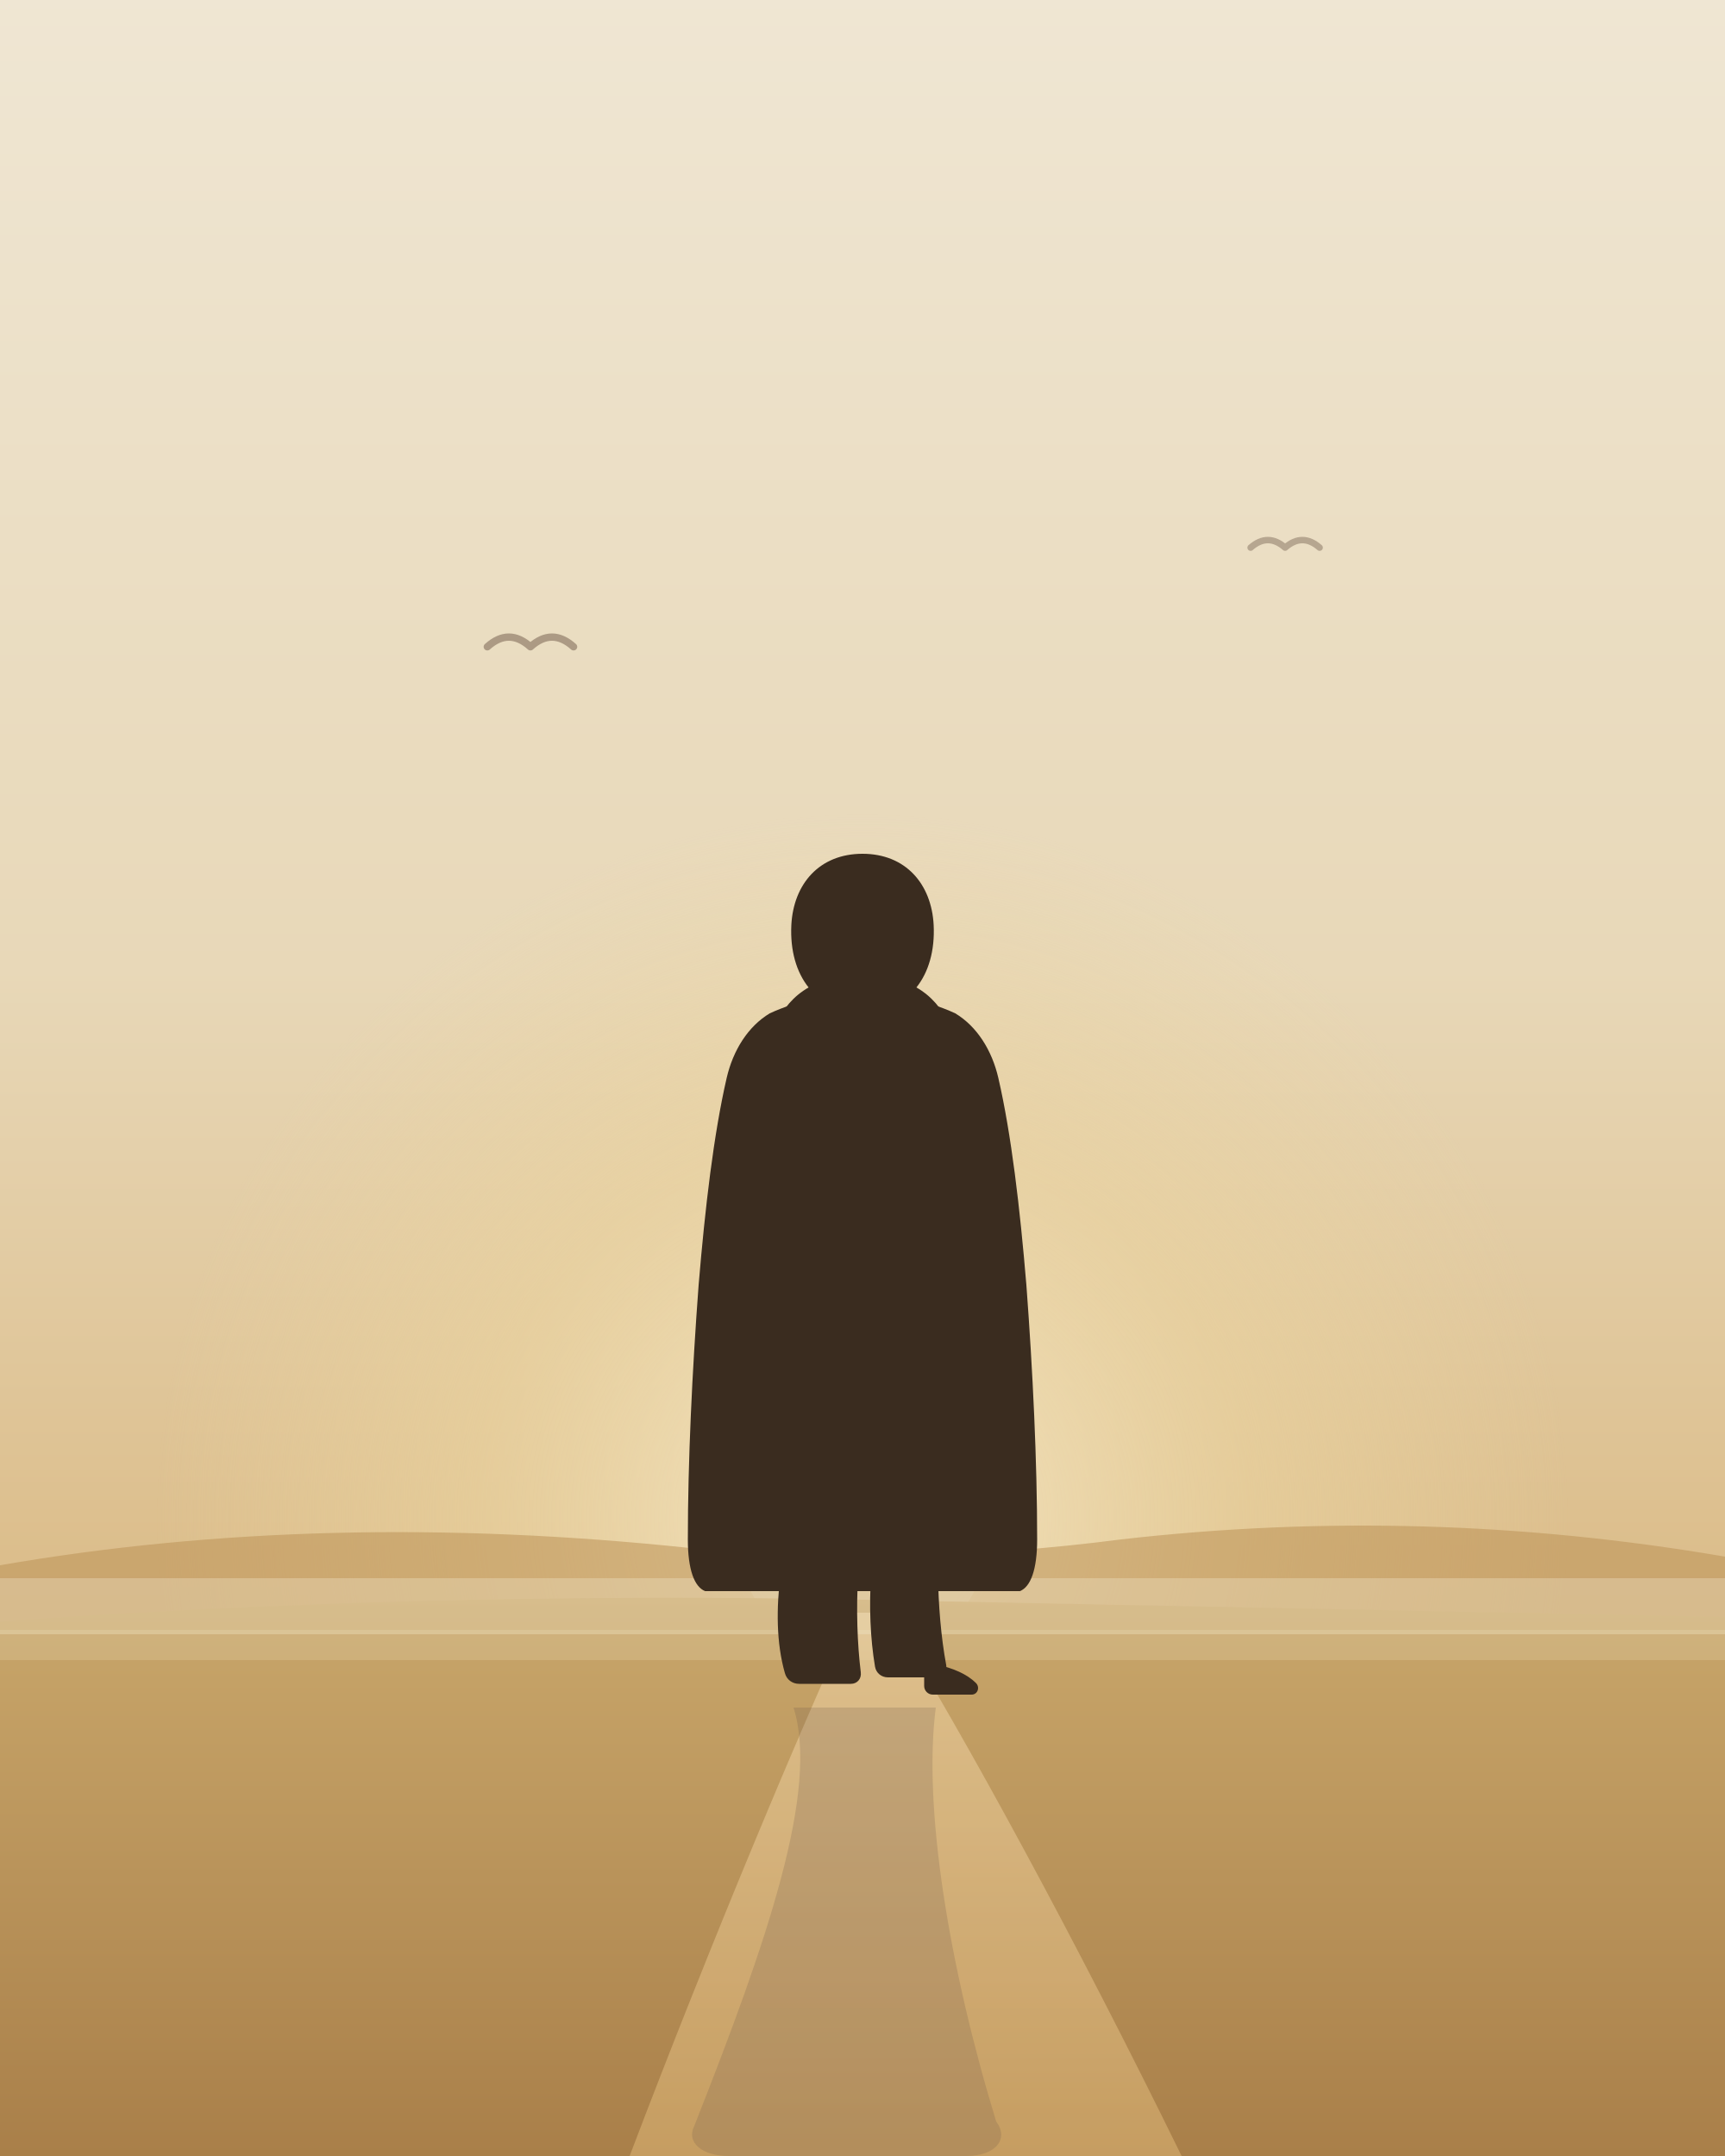
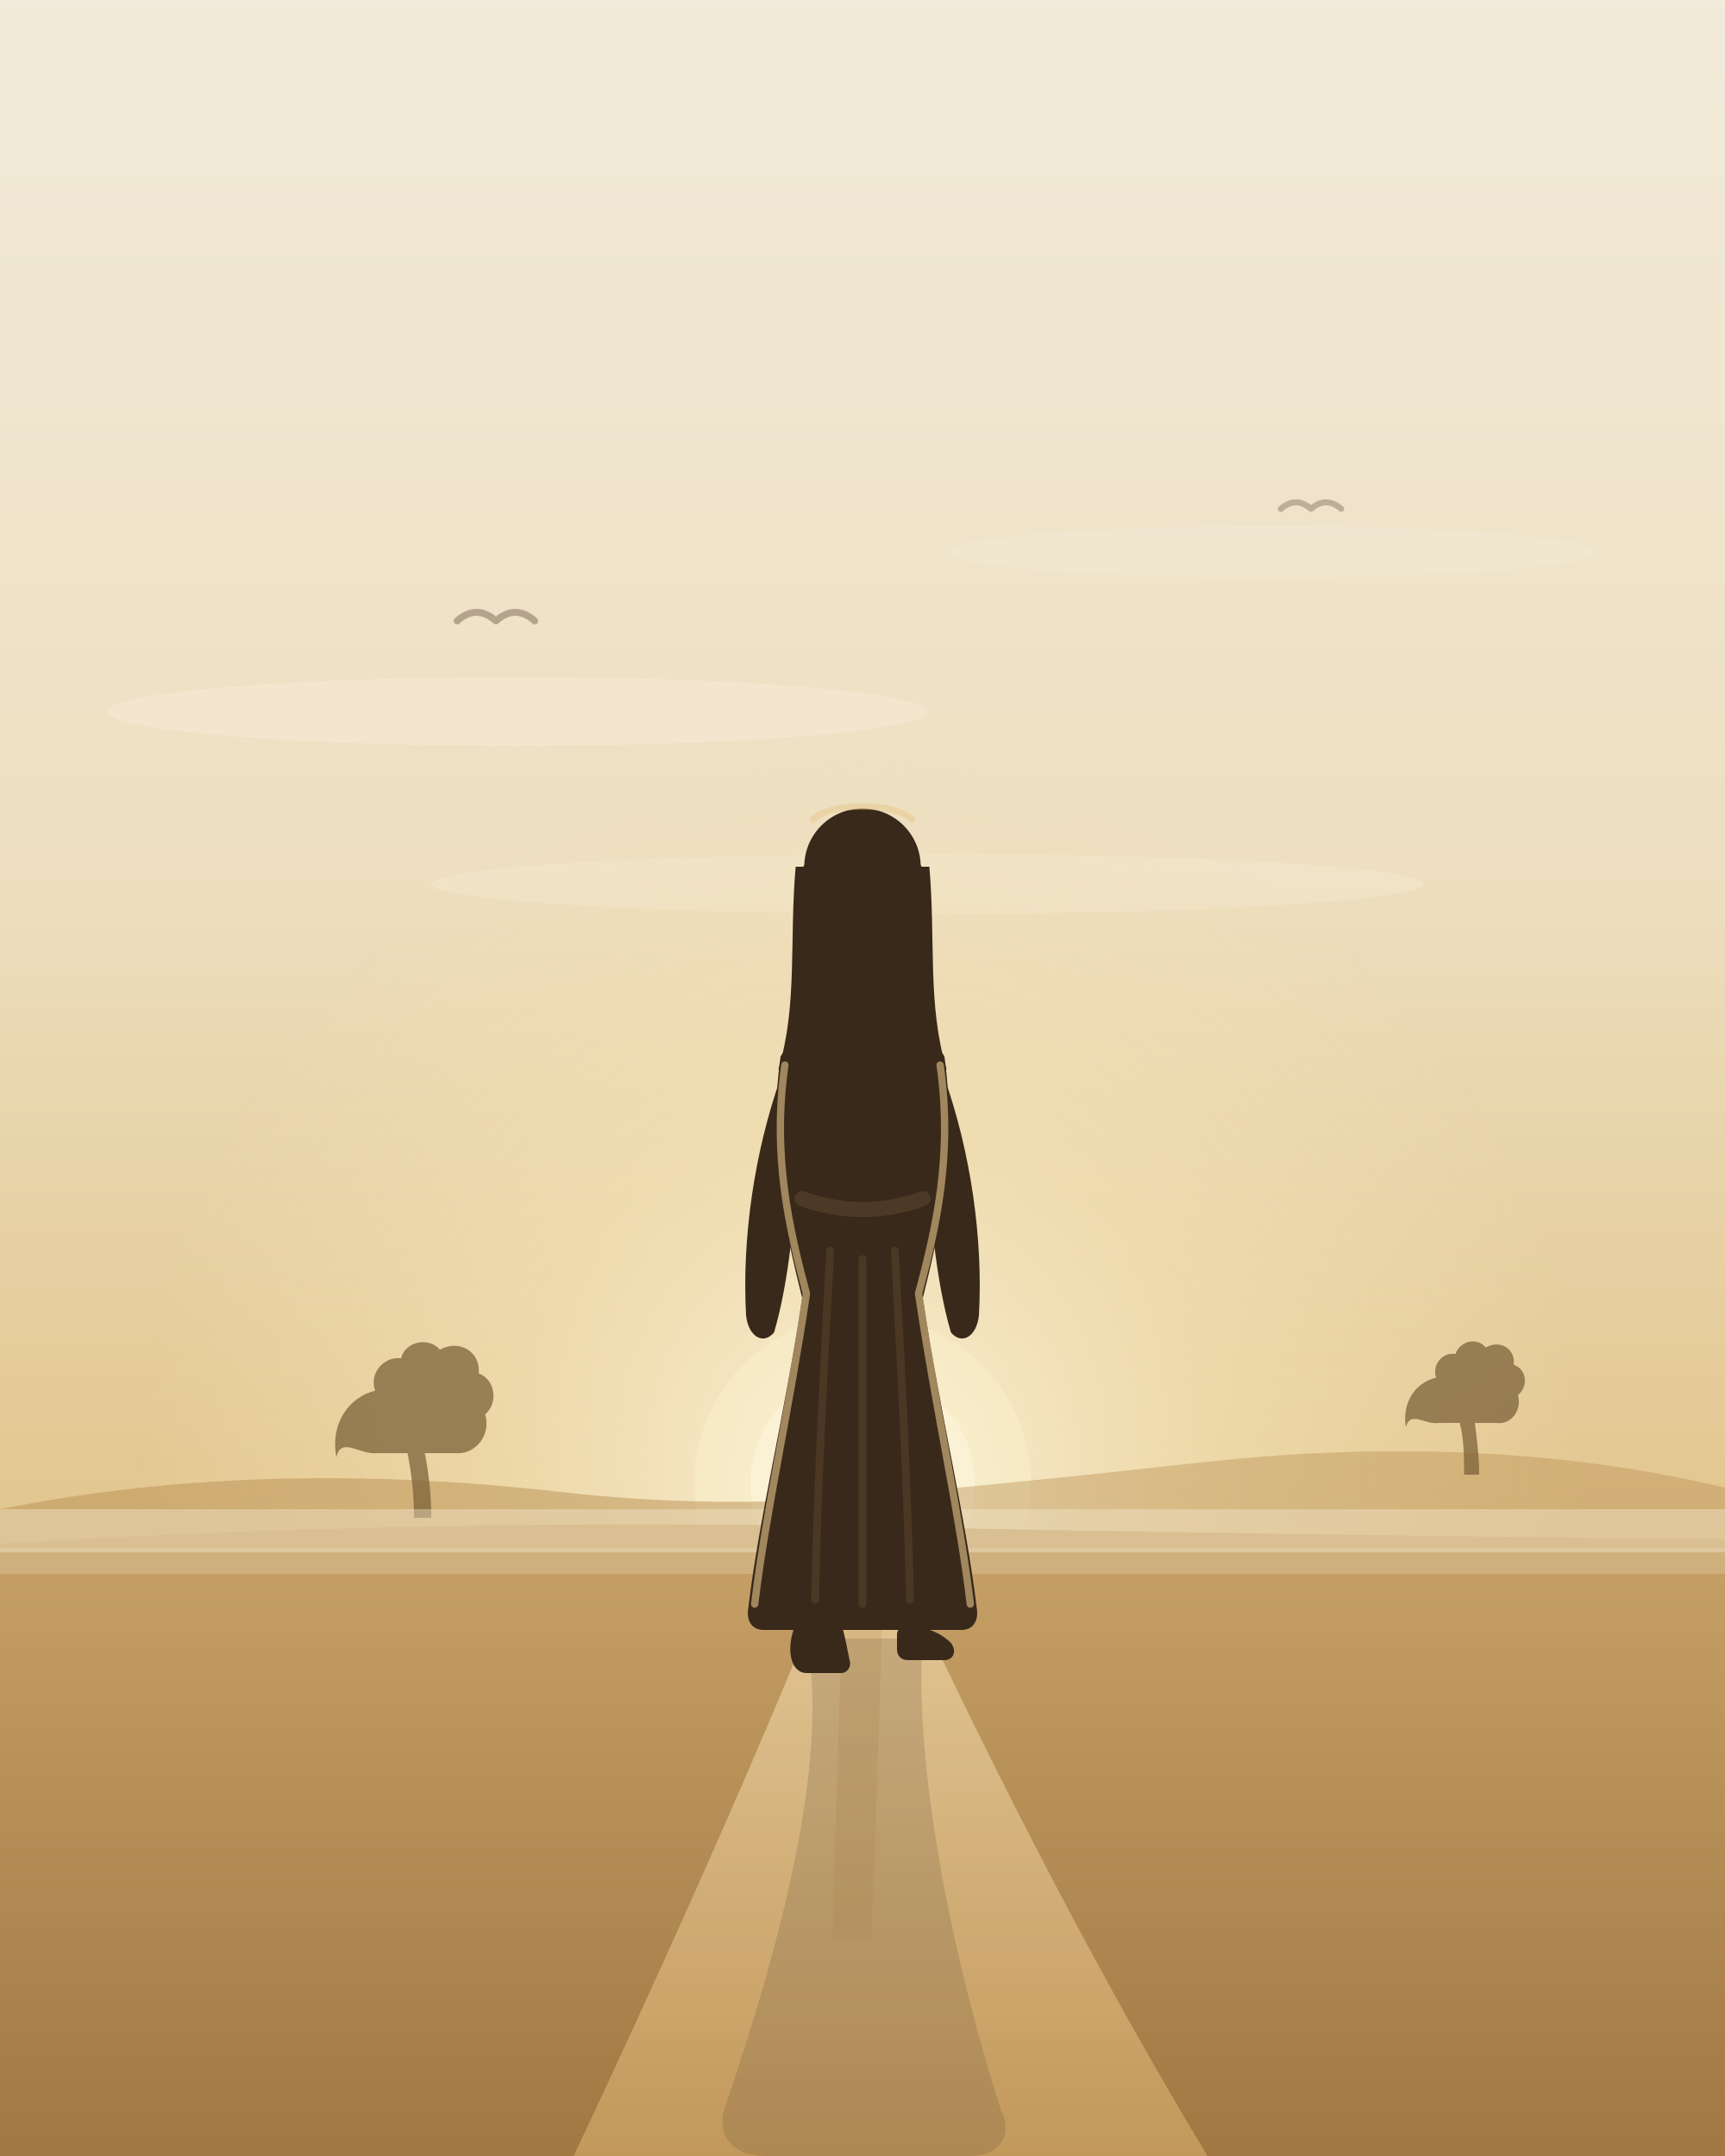
- <svg xmlns="http://www.w3.org/2000/svg" viewBox="0 0 800 1000" role="img" aria-label="Silhouette of Jesus walking away toward the dawn">
+ <svg xmlns="http://www.w3.org/2000/svg" viewBox="0 0 800 1000" role="img" aria-label="Silhouette of Jesus walking away down a road toward the dawn">
  <defs>
    <linearGradient id="sky" x1="0" y1="0" x2="0" y2="1">
-       <stop offset="0" stop-color="#EFE6D3" />
-       <stop offset="0.45" stop-color="#E8D8B8" />
-       <stop offset="0.72" stop-color="#DCBE8C" />
-       <stop offset="1" stop-color="#D2AE74" />
+       <stop offset="0" stop-color="#F2EADA" />
+       <stop offset="0.4" stop-color="#EDDFC0" />
+       <stop offset="0.68" stop-color="#E3C892" />
+       <stop offset="1" stop-color="#D6B074" />
    </linearGradient>
    <radialGradient id="glow" cx="0.5" cy="0.5" r="0.5">
-       <stop offset="0" stop-color="#F6E9C8" stop-opacity="0.95" />
-       <stop offset="0.55" stop-color="#EBD4A0" stop-opacity="0.55" />
-       <stop offset="1" stop-color="#EBD4A0" stop-opacity="0" />
+       <stop offset="0" stop-color="#FBF3DA" stop-opacity="1" />
+       <stop offset="0.5" stop-color="#F3E1B4" stop-opacity="0.6" />
+       <stop offset="1" stop-color="#F3E1B4" stop-opacity="0" />
    </radialGradient>
    <linearGradient id="ground" x1="0" y1="0" x2="0" y2="1">
-       <stop offset="0" stop-color="#C9A76B" />
-       <stop offset="1" stop-color="#A97F49" />
+       <stop offset="0" stop-color="#C7A268" />
+       <stop offset="1" stop-color="#A17742" />
    </linearGradient>
-     <linearGradient id="path" x1="0" y1="0" x2="0" y2="1">
-       <stop offset="0" stop-color="#E3C695" />
-       <stop offset="1" stop-color="#CBA265" />
+     <linearGradient id="road" x1="0" y1="0" x2="0" y2="1">
+       <stop offset="0" stop-color="#E9CFA0" />
+       <stop offset="1" stop-color="#C69C5E" />
    </linearGradient>
  </defs>
  <rect width="800" height="1000" fill="url(#sky)" />
-   <circle cx="400" cy="705" r="330" fill="url(#glow)" />
-   <circle cx="400" cy="712" r="58" fill="#F8EED2" opacity="0.9" />
-   <path d="M0 726 Q 150 700 320 718 Q 420 727 520 714 Q 660 698 800 722 L 800 760 L 0 760 Z" fill="#BC9256" opacity="0.55" />
-   <path d="M0 752 Q 200 738 400 742 Q 600 746 800 750 L 800 1000 L 0 1000 Z" fill="url(#ground)" />
-   <path d="M292 1000 C 330 900, 372 800, 396 748 L 412 748 C 448 806, 500 902, 548 1000 Z" fill="url(#path)" opacity="0.85" />
-   <rect x="0" y="732" width="800" height="26" fill="#F2E6C9" opacity="0.35" />
-   <rect x="0" y="756" width="800" height="14" fill="#F2E6C9" opacity="0.2" />
-   <path d="M226 300 q 10 -9 20 0 M246 300 q 10 -9 20 0" stroke="#6E5847" stroke-width="3.4" fill="none" stroke-linecap="round" opacity="0.5" />
-   <path d="M580 254 q 8 -7 16 0 M596 254 q 8 -7 16 0" stroke="#6E5847" stroke-width="3" fill="none" stroke-linecap="round" opacity="0.42" />
-   <g fill="#3A2C1F">
-     <path d="M400 396              c -20 0 -32 14 -33 33              c -0.6 12 2.4 22 8 29              c -7 4 -12 10 -15 17              l 80 0              c -3 -7 -8 -13 -15 -17              c 5.6 -7 8.6 -17 8 -29              c -1 -19 -13 -33 -33 -33 z" />
-     <path d="M357 470              c -10 6 -17 17 -20 30              c -6 26 -10 60 -13 96              c -3 40 -5 82 -5 118              c 0 14 3 22 8 24              l 146 0              c 5 -2 8 -10 8 -24              c 0 -36 -2 -78 -5 -118              c -3 -36 -7 -70 -13 -96              c -3 -13 -10 -24 -20 -30              c -13 -6 -28 -9 -43 -9              c -15 0 -30 3 -43 9 z" />
-     <path d="M362 730              c -2 16 -2 32 2 46              c 0.8 3 3.4 5 6.6 5 l 24 0              c 3 0 5 -2.4 4.6 -5.4              c -1.6 -13 -2.2 -29 -1.2 -45.6 z" />
-     <path d="M404 730              c -1 15 -0.4 30 1.8 43              c 0.5 3 3 5 6 5 l 22 0              c 3.2 0 5.6 -2.6 5 -5.8              c -2.4 -13 -3.6 -27.6 -3.8 -42.2 z" />
-     <path d="M434 772 c 8 1.6 14.6 4.6 18.6 8.6 c 2 2 0.8 5.4 -2 5.4 l -18 0              c -2.2 0 -4 -1.8 -4 -4 l 0 -7 c 0 -2 2.6 -3.4 5.4 -3 z" />
+   <ellipse cx="240" cy="330" rx="190" ry="16" fill="#F7EFDC" opacity="0.4" />
+   <ellipse cx="590" cy="256" rx="150" ry="12" fill="#F7EFDC" opacity="0.32" />
+   <ellipse cx="430" cy="410" rx="230" ry="14" fill="#F7EFDC" opacity="0.28" />
+   <circle cx="400" cy="688" r="340" fill="url(#glow)" />
+   <circle cx="400" cy="688" r="52" fill="#FCF5DF" />
+   <circle cx="400" cy="688" r="78" fill="#FAEFCB" opacity="0.5" />
+   <path d="M0 700 Q 120 676 260 692 Q 330 700 400 694 L 400 730 L 0 730 Z" fill="#B98F52" opacity="0.5" />
+   <path d="M400 694 Q 470 688 560 678 Q 690 664 800 690 L 800 730 L 400 730 Z" fill="#B98F52" opacity="0.42" />
+   <path d="M0 716 Q 200 704 400 708 Q 600 712 800 714 L 800 1000 L 0 1000 Z" fill="url(#ground)" />
+   <g fill="#7C6238" opacity="0.75">
+     <path d="M156 676 c -3 -16 6 -28 18 -31 c -3 -8 4 -16 12 -15 c 2 -8 13 -10 18 -4 c 9 -5 19 1 18 11 c 8 3 9 14 3 19 c 3 10 -5 19 -14 18 l -14 0 c 2 10 3 20 3 30 l -8 0 c 0 -10 -1 -20 -3 -30 l -14 0 c -8 1 -17 -8 -19 2 z" />
+     <path d="M652 662 c -2 -12 5 -21 14 -23 c -2 -6 3 -12 9 -11 c 2 -6 10 -8 14 -3 c 7 -4 14 1 13 8 c 6 2 7 10 2 14 c 2 8 -4 14 -10 13 l -10 0 c 1 8 2 16 2 24 l -7 0 c 0 -8 0 -16 -2 -24 l -10 0 c -6 1 -13 -6 -15 2 z" />
  </g>
-   <path d="M368 792 C 380 830 356 900 322 986 C 318 994 326 1000 338 1000 L 448 1000            C 462 1000 468 992 462 984 C 440 912 428 838 434 792 Z" fill="#6E5847" opacity="0.22" />
+   <path d="M266 1000 C 318 890 366 780 392 712 L 410 712 C 442 782 496 894 560 1000 Z" fill="url(#road)" opacity="0.9" />
+   <path d="M392 712 L 410 712 C 409 760 407 830 404 900 L 386 900 C 388 830 390 760 392 712 Z" fill="#B98F52" opacity="0.22" />
+   <rect x="0" y="700" width="800" height="20" fill="#F6ECD2" opacity="0.4" />
+   <rect x="0" y="718" width="800" height="12" fill="#F6ECD2" opacity="0.22" />
+   <path d="M212 288 q 9 -8 18 0 M230 288 q 9 -8 18 0" stroke="#6E5847" stroke-width="3.2" fill="none" stroke-linecap="round" opacity="0.45" />
+   <path d="M594 236 q 7 -6 14 0 M608 236 q 7 -6 14 0" stroke="#6E5847" stroke-width="2.8" fill="none" stroke-linecap="round" opacity="0.38" />
+   <g>
+     <path d="M374 760 C 384 812 366 890 336 978 C 332 990 340 1000 354 1000 L 450 1000              C 464 1000 470 990 464 978 C 438 896 424 812 428 760 Z" fill="#5C4832" opacity="0.2" />
+     <g fill="#38291B">
+       <circle cx="400" cy="402" r="27" />
+       <path d="M369 402 C 366 436 370 466 361 496 L 439 496 C 430 466 434 436 431 402 Z" />
+       <ellipse cx="400" cy="416" rx="31" ry="30" />
+       <path d="M362 490                C 356 534 364 570 372 602                C 364 656 352 704 347 746                C 346 752 349 756 354 756                L 446 756                C 451 756 454 752 453 746                C 448 704 436 656 428 602                C 436 570 444 534 438 490                C 428 472 372 472 362 490 Z" />
+       <path d="M362 500 C 350 534 344 574 346 610 C 347 620 354 624 359 618 C 366 594 369 562 370 532 Z" />
+       <path d="M438 500 C 450 534 456 574 454 610 C 453 620 446 624 441 618 C 434 594 431 562 430 532 Z" />
+       <path d="M420 754 C 428 754 436 757 441 762 C 444 766 442 770 438 770 L 421 770 C 418 770 416 768 416 765 L 416 758 C 416 756 418 754 420 754 Z" />
+       <path d="M368 756 C 366 762 366 768 368 772 C 369 774 371 776 374 776 L 390 776 C 393 776 395 773 394 770 C 393 765 392 760 391 756 Z" />
+     </g>
+     <g stroke="#E7C689" fill="none" stroke-linecap="round">
+       <path d="M377 380 C 386 372 414 372 423 380" stroke-width="3" opacity="0.5" />
+       <path d="M364 494 C 358 536 366 570 374 600 C 366 654 355 702 350 744" stroke-width="3.4" opacity="0.6" />
+       <path d="M436 494 C 442 536 434 570 426 600 C 434 654 445 702 450 744" stroke-width="3.4" opacity="0.6" />
+     </g>
+     <path d="M372 556 Q 400 566 428 556" stroke="#4C3A26" stroke-width="7" fill="none" stroke-linecap="round" />
+     <g stroke="#4C3A26" stroke-width="3.6" fill="none" stroke-linecap="round" opacity="0.9">
+       <path d="M385 580 C 382 636 379 692 378 742" />
+       <path d="M415 580 C 418 636 421 692 422 742" />
+       <path d="M400 584 C 400 636 400 690 400 744" />
+     </g>
+   </g>
</svg>
